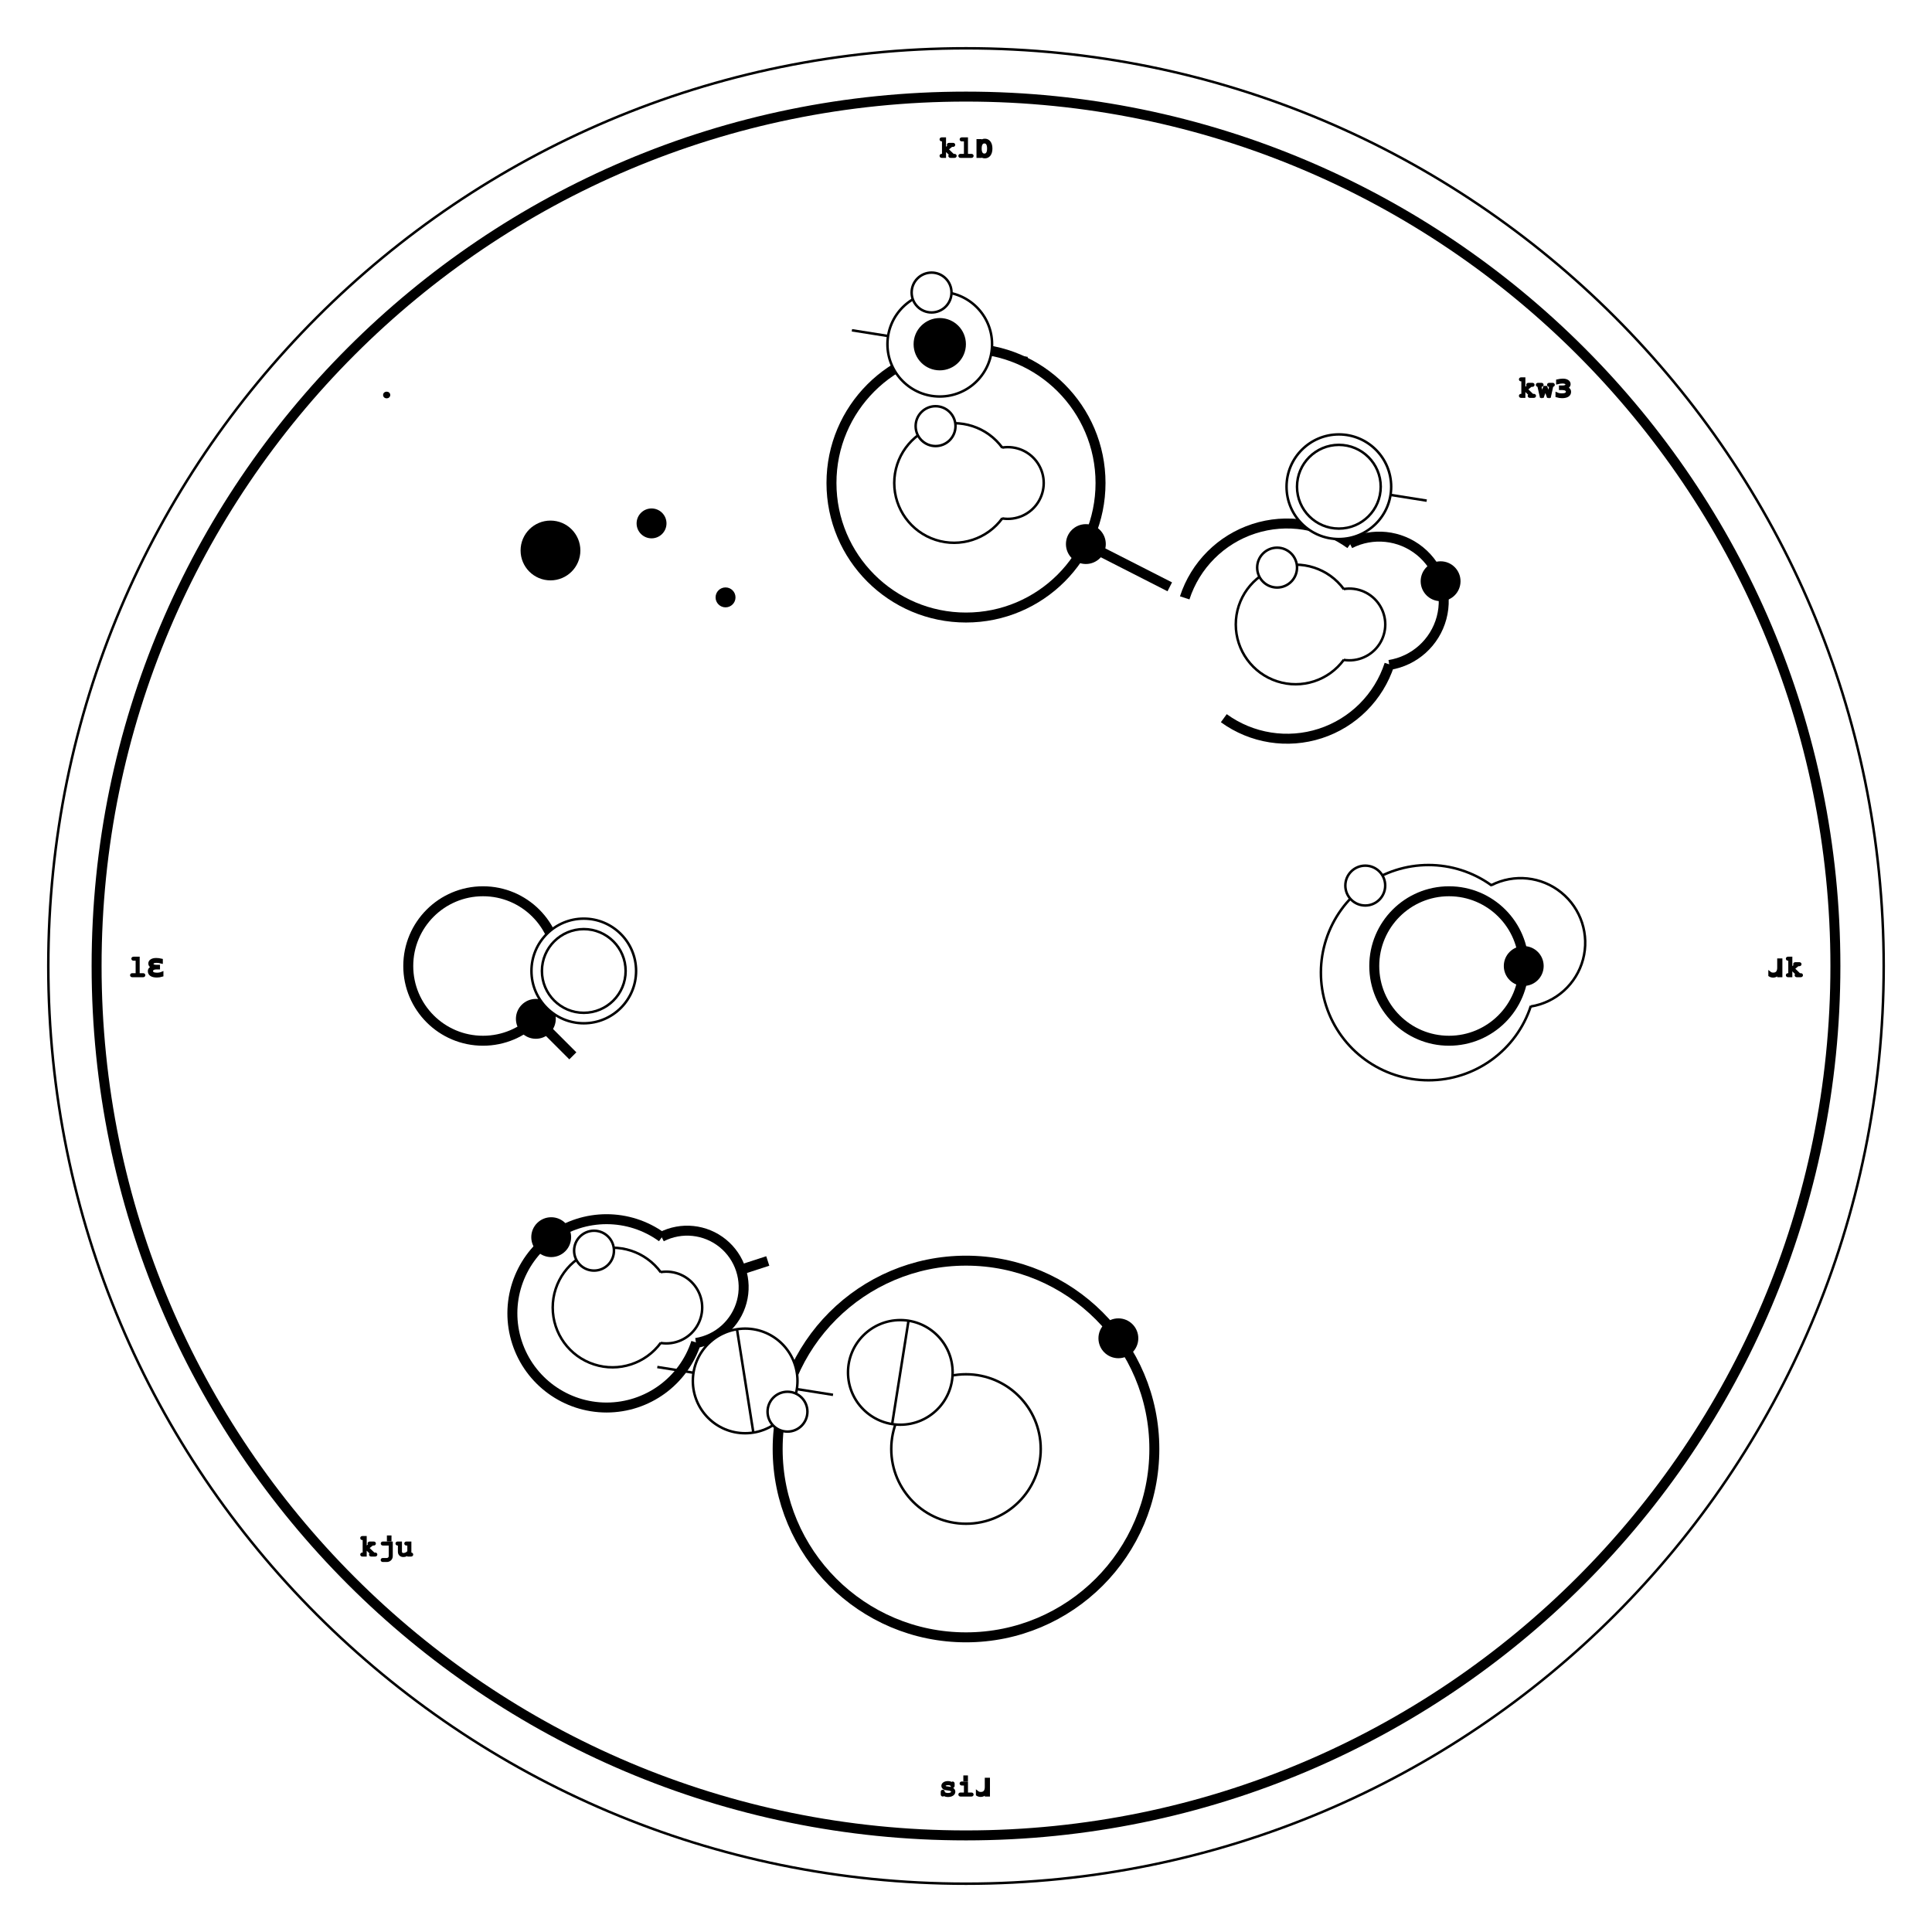
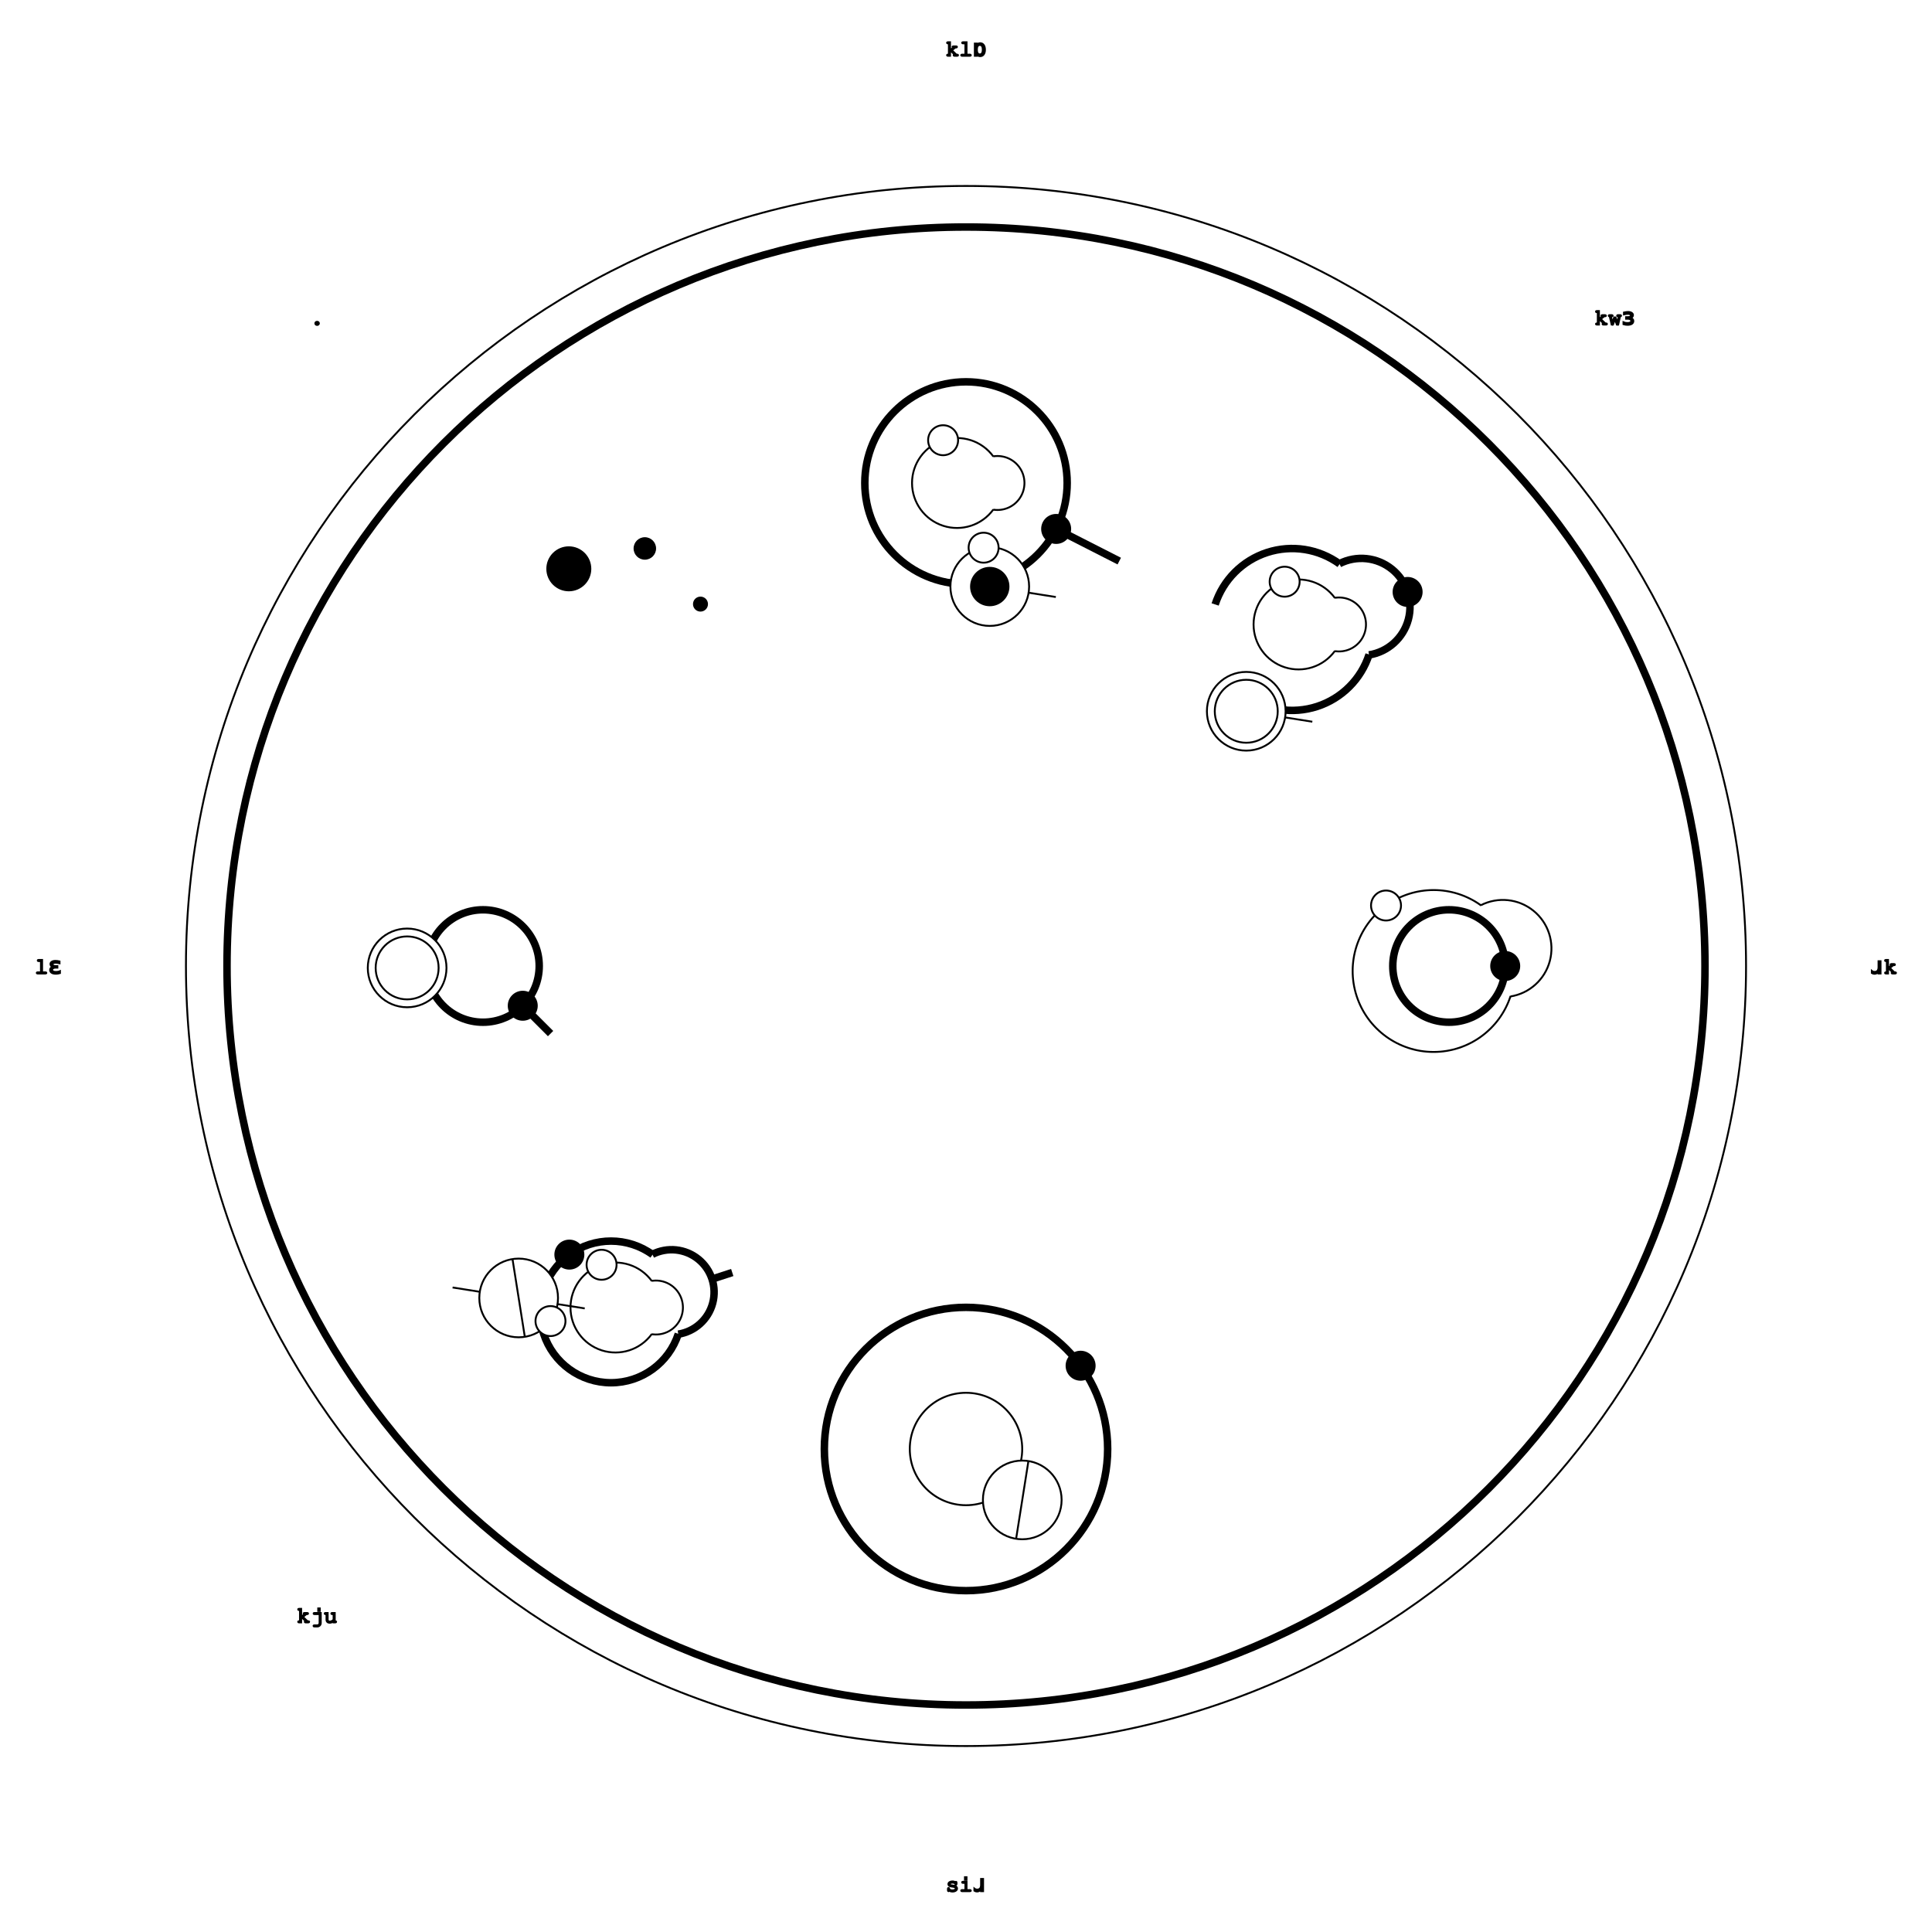
- <svg xmlns="http://www.w3.org/2000/svg" width="775.5" height="775.5" style="stroke:#000000;fill:transparent;">
-   <rect width="775.5" height="775.5" fill="#ffffff" stroke-width="0" />
+ <svg xmlns="http://www.w3.org/2000/svg" width="1031.052" height="1031.052" style="stroke:#000000;fill:transparent;">
+   <rect width="1031.052" height="1031.052" fill="#ffffff" stroke-width="0" />
  <g transform="matrix(1 0 0 1 0 0)">
-     <path d="M 402.366 207.982 A 24 24 0 1 1 402.366 179.768" stroke-width="1" stroke="#000000" />
-     <path d="M 402.297 179.652 A 14.4 14.4 0 1 1 402.297 208.098" stroke-width="1" stroke="#000000" />
-     <circle cx="375.534" cy="171.05" r="8" fill="#ffffff" stroke-width="1" stroke="#000000" />
-     <text text-anchor="middle" fill="#000000" style="font: 1em courier, monospace;" x="387.75" y="62.875">klɒ</text>
-     <circle cx="387.75" cy="193.875" r="54" stroke-width="4" stroke="#000000" />
-     <circle cx="435.864" cy="218.39" r="8" stroke-width="0" fill="#000000" />
-     <line x1="469.544" y1="235.551" x2="435.864" y2="218.39" stroke-width="4" stroke="#000000" />
-     <circle cx="377.216" cy="138.162" r="21" fill="#ffffff" stroke-width="1" stroke="#000000" />
-     <circle cx="377.216" cy="138.162" r="10.5" stroke-width="0" fill="#000000" />
-     <circle cx="373.931" cy="117.421" r="8" fill="#ffffff" stroke-width="1" stroke="#000000" />
-     <line x1="341.956" y1="132.577" x2="356.475" y2="134.877" stroke-width="1" stroke="#000000" />
-     <line x1="412.477" y1="143.747" x2="397.958" y2="141.447" stroke-width="1" stroke="#000000" />
-     <path d="M 539.457 264.767 A 24 24 0 1 1 539.457 236.553" stroke-width="1" stroke="#000000" />
-     <path d="M 539.388 236.437 A 14.4 14.4 0 1 1 539.388 264.882" stroke-width="1" stroke="#000000" />
-     <circle cx="512.624" cy="227.834" r="8" fill="#ffffff" stroke-width="1" stroke="#000000" />
-     <text text-anchor="middle" fill="#000000" style="font: 1em courier, monospace;" x="620.3" y="159.2">kwɜ</text>
-     <path d="M 557.709 266.679 A 43.2 43.2 0 0 1 491.231 288.279" stroke-width="4" stroke="#000000" />
-     <path d="M 475.538 239.98 A 43.2 43.2 0 0 1 542.016 218.38" stroke-width="4" stroke="#000000" />
-     <path d="M 541.833 218.22 A 25.92 25.92 0 1 1 557.655 266.916" stroke-width="4" stroke="#000000" />
-     <circle cx="578.252" cy="233.305" r="8" stroke-width="0" fill="#000000" />
-     <circle cx="537.417" cy="195.372" r="21" fill="#ffffff" stroke-width="1" stroke="#000000" />
-     <circle cx="537.417" cy="195.372" r="16.8" stroke-width="1" stroke="#000000" />
-     <line x1="572.678" y1="200.957" x2="558.159" y2="198.657" stroke-width="1" stroke="#000000" />
-     <circle cx="581.625" cy="387.75" r="30" stroke-width="4" stroke="#000000" />
-     <circle cx="611.625" cy="387.75" r="8" stroke-width="0" fill="#000000" />
-     <text text-anchor="middle" fill="#000000" style="font: 1em courier, monospace;" x="716.625" y="391.75">ɹk</text>
-     <path d="M 614.494 403.769 A 43.2 43.2 0 1 1 598.8 355.47" stroke-width="1" stroke="#000000" />
-     <path d="M 598.618 355.31 A 25.92 25.92 0 1 1 614.44 404.006" stroke-width="1" stroke="#000000" />
-     <circle cx="548.016" cy="355.47" r="8" fill="#ffffff" stroke-width="1" stroke="#000000" />
-     <circle cx="387.75" cy="581.625" r="30" stroke-width="1" stroke="#000000" />
-     <text text-anchor="middle" fill="#000000" style="font: 1em courier, monospace;" x="387.75" y="720.625">siɹ</text>
-     <circle cx="361.388" cy="550.879" r="21" fill="#ffffff" stroke-width="1" stroke="#000000" />
-     <line x1="364.673" y1="530.138" x2="358.103" y2="571.621" stroke-width="1" stroke="#000000" />
-     <circle cx="387.75" cy="581.625" r="75.6" stroke-width="4" stroke="#000000" />
-     <circle cx="448.912" cy="537.188" r="8" stroke-width="0" fill="#000000" />
-     <path d="M 265.276 538.947 A 24 24 0 1 1 265.276 510.733" stroke-width="1" stroke="#000000" />
-     <path d="M 265.207 510.618 A 14.4 14.4 0 1 1 265.207 539.063" stroke-width="1" stroke="#000000" />
-     <circle cx="238.443" cy="502.015" r="8" fill="#ffffff" stroke-width="1" stroke="#000000" />
-     <text text-anchor="middle" fill="#000000" style="font: 1em courier, monospace;" x="155.2" y="624.3">kju</text>
-     <path d="M 279.42 538.857 A 37.8 37.8 0 1 1 265.688 496.596" stroke-width="4" stroke="#000000" />
-     <path d="M 265.528 496.456 A 22.68 22.68 0 1 1 279.373 539.065" stroke-width="4" stroke="#000000" />
-     <circle cx="221.251" cy="496.596" r="8" stroke-width="0" fill="#000000" />
-     <line x1="297.395" y1="509.655" x2="308.18" y2="506.151" stroke-width="4" stroke="#000000" />
-     <circle cx="299.107" cy="554.298" r="21" fill="#ffffff" stroke-width="1" stroke="#000000" />
-     <line x1="295.822" y1="533.556" x2="302.392" y2="575.039" stroke-width="1" stroke="#000000" />
-     <circle cx="316.096" cy="566.641" r="8" fill="#ffffff" stroke-width="1" stroke="#000000" />
-     <line x1="263.847" y1="548.713" x2="278.366" y2="551.013" stroke-width="1" stroke="#000000" />
-     <line x1="334.368" y1="559.882" x2="319.849" y2="557.583" stroke-width="1" stroke="#000000" />
-     <circle cx="193.875" cy="387.75" r="30" stroke-width="4" stroke="#000000" />
-     <circle cx="215.088" cy="408.963" r="8" stroke-width="0" fill="#000000" />
-     <line x1="229.937" y1="423.812" x2="215.088" y2="408.963" stroke-width="4" stroke="#000000" />
-     <text text-anchor="middle" fill="#000000" style="font: 1em courier, monospace;" x="58.875" y="391.75">lɛ</text>
-     <circle cx="234.326" cy="389.741" r="21" fill="#ffffff" stroke-width="1" stroke="#000000" />
-     <circle cx="234.326" cy="389.741" r="16.8" stroke-width="1" stroke="#000000" />
-     <circle cx="387.75" cy="387.75" r="348.975" stroke-width="4" stroke="#000000" />
-     <circle cx="387.75" cy="387.75" r="368.362" stroke-width="1" stroke="#000000" />
-     <circle cx="220.961" cy="220.961" r="12" stroke-width="0" fill="#000000" />
-     <circle cx="261.53" cy="210.091" r="6" stroke-width="0" fill="#000000" />
-     <circle cx="291.229" cy="239.789" r="4" stroke-width="0" fill="#000000" />
-     <text text-anchor="middle" fill="#000000" style="font: 1em courier, monospace;" x="155.2" y="159.2">.</text>
+     <path d="M 530.142 271.87 A 24 24 0 1 1 530.142 243.656" stroke-width="1" stroke="#000000" />
+     <path d="M 530.073 243.54 A 14.4 14.4 0 1 1 530.073 271.986" stroke-width="1" stroke="#000000" />
+     <circle cx="503.31" cy="234.938" r="8" fill="#ffffff" stroke-width="1" stroke="#000000" />
+     <text text-anchor="middle" fill="#000000" style="font: 1em courier, monospace;" x="515.526" y="29.776">klɒ</text>
+     <circle cx="515.526" cy="257.763" r="54" stroke-width="4" stroke="#000000" />
+     <circle cx="563.64" cy="282.278" r="8" stroke-width="0" fill="#000000" />
+     <line x1="597.32" y1="299.439" x2="563.64" y2="282.278" stroke-width="4" stroke="#000000" />
+     <circle cx="528.207" cy="313.027" r="21" fill="#ffffff" stroke-width="1" stroke="#000000" />
+     <circle cx="528.207" cy="313.027" r="10.5" stroke-width="0" fill="#000000" />
+     <circle cx="524.922" cy="292.285" r="8" fill="#ffffff" stroke-width="1" stroke="#000000" />
+     <line x1="492.947" y1="307.442" x2="507.466" y2="309.742" stroke-width="1" stroke="#000000" />
+     <line x1="563.468" y1="318.611" x2="548.949" y2="316.312" stroke-width="1" stroke="#000000" />
+     <path d="M 712.408 347.367 A 24 24 0 1 1 712.408 319.153" stroke-width="1" stroke="#000000" />
+     <path d="M 712.339 319.037 A 14.4 14.4 0 1 1 712.339 347.483" stroke-width="1" stroke="#000000" />
+     <circle cx="685.576" cy="310.435" r="8" fill="#ffffff" stroke-width="1" stroke="#000000" />
+     <text text-anchor="middle" fill="#000000" style="font: 1em courier, monospace;" x="861.831" y="173.221">kwɜ</text>
+     <path d="M 730.66 349.279 A 43.2 43.2 0 0 1 664.183 370.879" stroke-width="4" stroke="#000000" />
+     <path d="M 648.489 322.58 A 43.2 43.2 0 0 1 714.967 300.98" stroke-width="4" stroke="#000000" />
+     <path d="M 714.784 300.82 A 25.92 25.92 0 1 1 730.607 349.516" stroke-width="4" stroke="#000000" />
+     <circle cx="751.203" cy="315.906" r="8" stroke-width="0" fill="#000000" />
+     <circle cx="665.091" cy="379.58" r="21" fill="#ffffff" stroke-width="1" stroke="#000000" />
+     <circle cx="665.091" cy="379.58" r="16.8" stroke-width="1" stroke="#000000" />
+     <line x1="700.351" y1="385.164" x2="685.832" y2="382.865" stroke-width="1" stroke="#000000" />
+     <circle cx="773.289" cy="515.526" r="30" stroke-width="4" stroke="#000000" />
+     <circle cx="803.289" cy="515.526" r="8" stroke-width="0" fill="#000000" />
+     <text text-anchor="middle" fill="#000000" style="font: 1em courier, monospace;" x="1005.276" y="519.526">ɹk</text>
+     <path d="M 806.158 531.545 A 43.2 43.2 0 1 1 790.464 483.246" stroke-width="1" stroke="#000000" />
+     <path d="M 790.282 483.086 A 25.92 25.92 0 1 1 806.104 531.782" stroke-width="1" stroke="#000000" />
+     <circle cx="739.68" cy="483.246" r="8" fill="#ffffff" stroke-width="1" stroke="#000000" />
+     <text text-anchor="middle" fill="#000000" style="font: 1em courier, monospace;" x="861.831" y="865.831"> </text>
+     <circle cx="515.526" cy="773.289" r="30" stroke-width="1" stroke="#000000" />
+     <text text-anchor="middle" fill="#000000" style="font: 1em courier, monospace;" x="515.526" y="1009.276">siɹ</text>
+     <circle cx="545.554" cy="800.465" r="21" fill="#ffffff" stroke-width="1" stroke="#000000" />
+     <line x1="548.839" y1="779.724" x2="542.269" y2="821.207" stroke-width="1" stroke="#000000" />
+     <circle cx="515.526" cy="773.289" r="75.6" stroke-width="4" stroke="#000000" />
+     <circle cx="576.688" cy="728.852" r="8" stroke-width="0" fill="#000000" />
+     <path d="M 347.876 711.899 A 24 24 0 1 1 347.876 683.685" stroke-width="1" stroke="#000000" />
+     <path d="M 347.807 683.569 A 14.4 14.4 0 1 1 347.807 712.015" stroke-width="1" stroke="#000000" />
+     <circle cx="321.044" cy="674.967" r="8" fill="#ffffff" stroke-width="1" stroke="#000000" />
+     <text text-anchor="middle" fill="#000000" style="font: 1em courier, monospace;" x="169.221" y="865.831">kju</text>
+     <path d="M 362.02 711.809 A 37.8 37.8 0 1 1 348.288 669.547" stroke-width="4" stroke="#000000" />
+     <path d="M 348.128 669.407 A 22.68 22.68 0 1 1 361.973 712.016" stroke-width="4" stroke="#000000" />
+     <circle cx="303.852" cy="669.547" r="8" stroke-width="0" fill="#000000" />
+     <line x1="379.995" y1="682.607" x2="390.78" y2="679.103" stroke-width="4" stroke="#000000" />
+     <circle cx="276.791" cy="692.676" r="21" fill="#ffffff" stroke-width="1" stroke="#000000" />
+     <line x1="273.506" y1="671.934" x2="280.076" y2="713.417" stroke-width="1" stroke="#000000" />
+     <circle cx="293.781" cy="705.019" r="8" fill="#ffffff" stroke-width="1" stroke="#000000" />
+     <line x1="241.531" y1="687.091" x2="256.05" y2="689.391" stroke-width="1" stroke="#000000" />
+     <line x1="312.052" y1="698.26" x2="297.533" y2="695.961" stroke-width="1" stroke="#000000" />
+     <circle cx="257.763" cy="515.526" r="30" stroke-width="4" stroke="#000000" />
+     <circle cx="278.976" cy="536.739" r="8" stroke-width="0" fill="#000000" />
+     <line x1="293.825" y1="551.588" x2="278.976" y2="536.739" stroke-width="4" stroke="#000000" />
+     <text text-anchor="middle" fill="#000000" style="font: 1em courier, monospace;" x="25.776" y="519.526">lɛ</text>
+     <circle cx="217.276" cy="516.544" r="21" fill="#ffffff" stroke-width="1" stroke="#000000" />
+     <circle cx="217.276" cy="516.544" r="16.8" stroke-width="1" stroke="#000000" />
+     <circle cx="515.526" cy="515.526" r="394.377" stroke-width="4" stroke="#000000" />
+     <circle cx="515.526" cy="515.526" r="416.287" stroke-width="1" stroke="#000000" />
+     <circle cx="303.562" cy="303.562" r="12" stroke-width="0" fill="#000000" />
+     <circle cx="344.13" cy="292.691" r="6" stroke-width="0" fill="#000000" />
+     <circle cx="373.829" cy="322.39" r="4" stroke-width="0" fill="#000000" />
+     <text text-anchor="middle" fill="#000000" style="font: 1em courier, monospace;" x="169.221" y="173.221">.</text>
  </g>
</svg>
